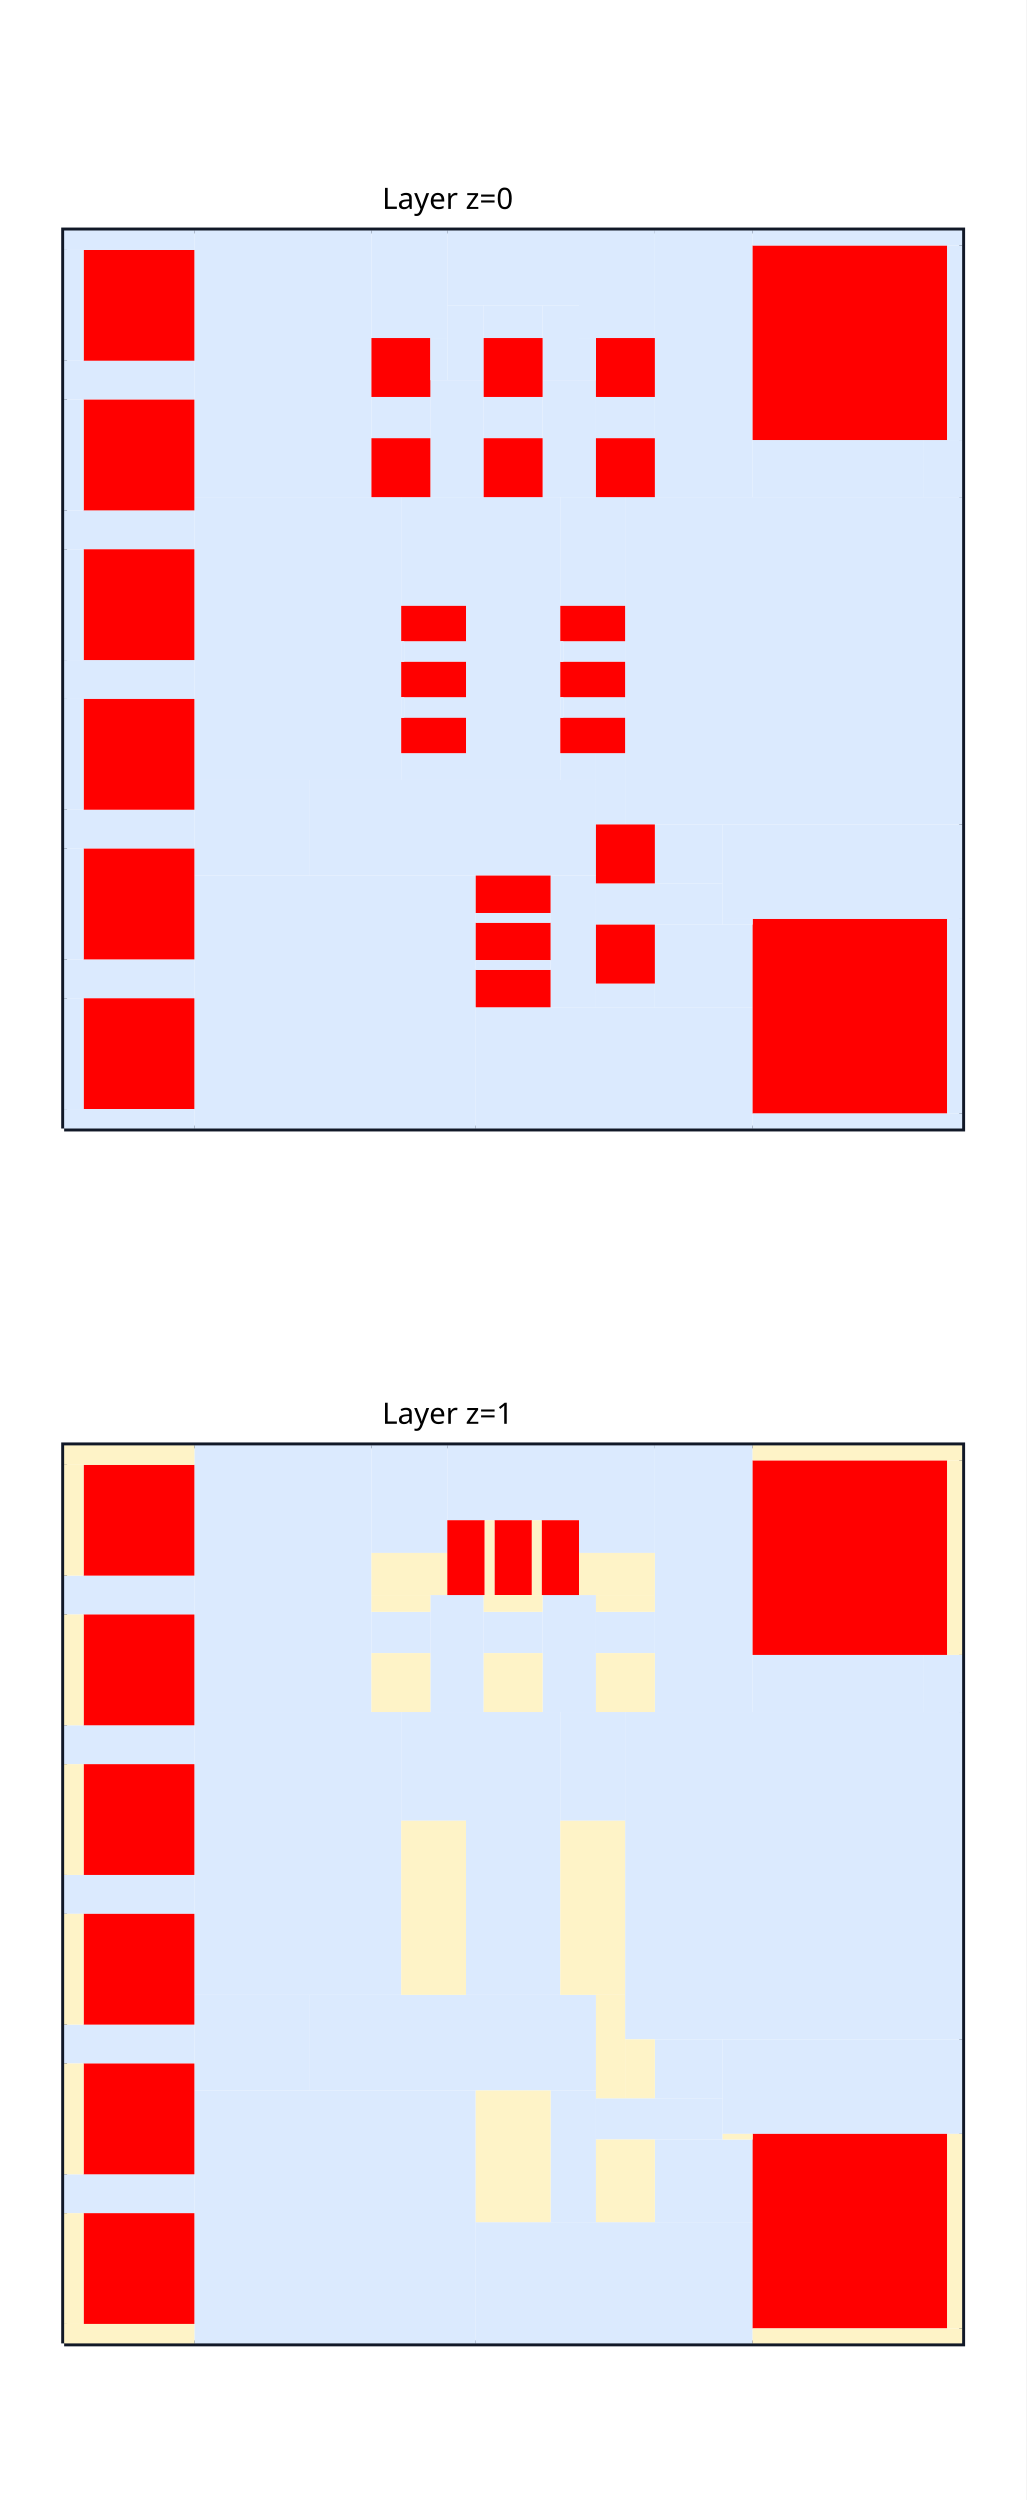
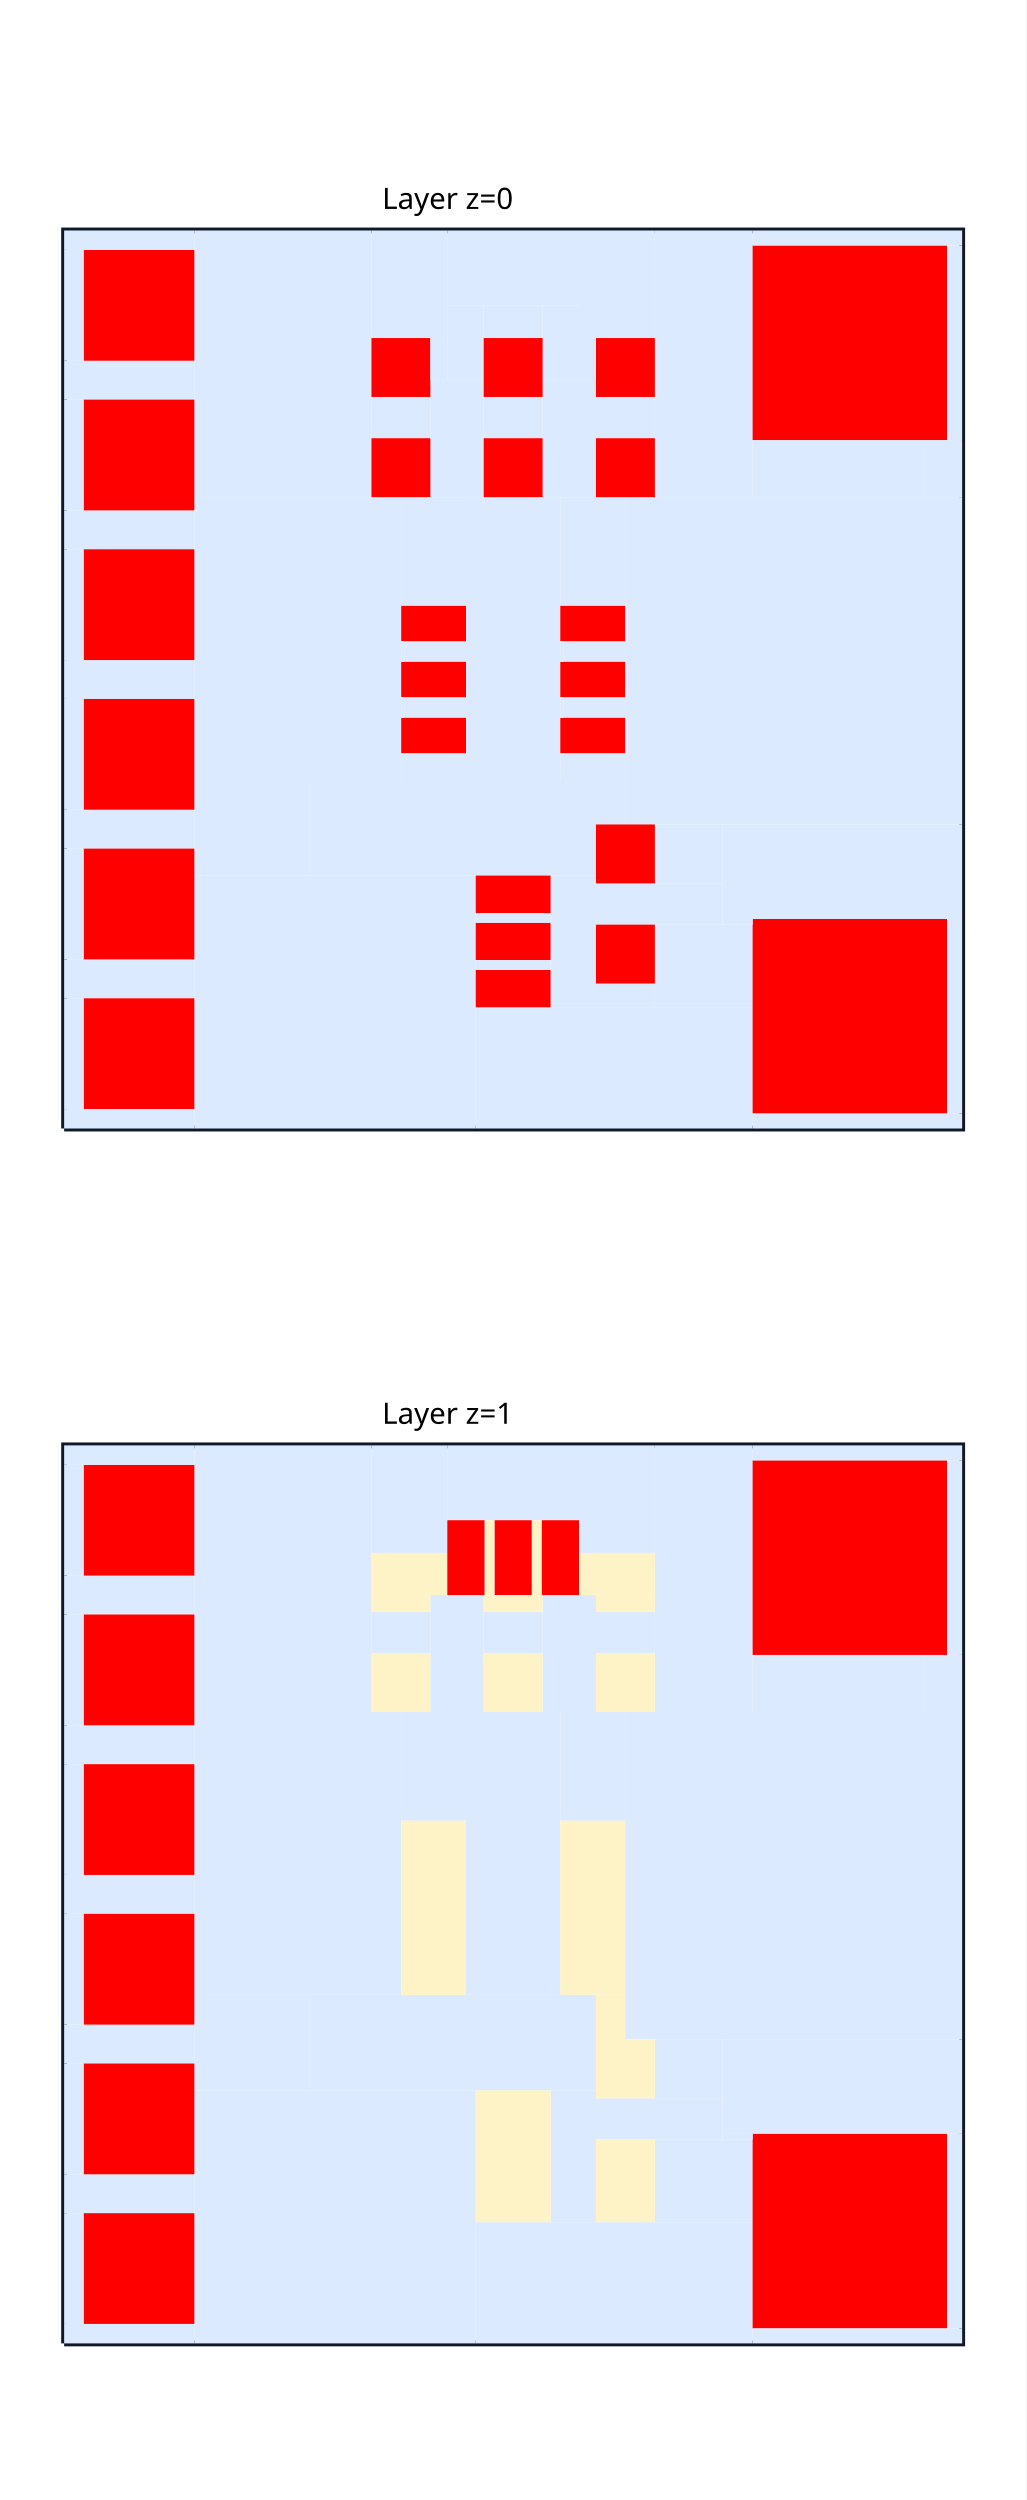
<svg xmlns="http://www.w3.org/2000/svg" width="640" height="1559" viewBox="0 0 640 1559">
  <rect width="100%" height="100%" fill="white" />
  <g>
    <polyline data-points="-7.62,-7.62 7.62,-7.62 7.62,7.62 -7.62,7.62 -7.62,-7.62" data-type="line" data-label="bounds" points="40,703.739 600,703.739 600,143.739 40,143.739 40,703.739" fill="none" stroke="#111827" stroke-width="3.675" />
  </g>
  <g>
    <polyline data-points="-7.62,-28.237708333333334 7.62,-28.237708333333334 7.62,-12.997708333333332 -7.62,-12.997708333333332 -7.62,-28.237708333333334" data-type="line" data-label="bounds" points="40,1461.345 600,1461.345 600,901.345 40,901.345 40,1461.345" fill="none" stroke="#111827" stroke-width="3.675" />
  </g>
  <g>
    <rect data-type="rect" data-label="node" data-x="0" data-y="0.6949664999999999" x="290.603" y="310.012" width="58.793" height="176.38" fill="#dbeafe" stroke="black" stroke-width="0.027" />
  </g>
  <g>
    <rect data-type="rect" data-label="node" data-x="-1.0286494999999998" data-y="-2.5162834999999997" x="192.776" y="486.393" width="178.851" height="59.617" fill="#dbeafe" stroke="black" stroke-width="0.027" />
  </g>
  <g>
    <rect data-type="rect" data-label="node" data-x="4.760004499999999" data-y="0.3174999999999999" x="389.817" y="310.012" width="210.183" height="204.121" fill="#dbeafe" stroke="black" stroke-width="0.027" />
  </g>
  <g>
    <rect data-type="rect" data-label="node" data-x="-3.6550045000000004" data-y="0.6949664999999999" x="121.207" y="310.012" width="128.976" height="176.38" fill="#dbeafe" stroke="black" stroke-width="0.027" />
  </g>
  <g>
    <rect data-type="rect" data-label="node" data-x="-3.0225000000000004" data-y="-5.473749999999999" x="121.207" y="546.01" width="175.459" height="157.73" fill="#dbeafe" stroke="black" stroke-width="0.027" />
  </g>
  <g>
    <rect data-type="rect" data-label="node" data-x="2.48" data-y="-3.81" x="371.627" y="550.878" width="79.003" height="25.722" fill="#dbeafe" stroke="black" stroke-width="0.027" />
  </g>
  <g>
    <rect data-type="rect" data-label="node" data-x="1.7145000000000001" data-y="-6.591249999999999" x="296.667" y="628.136" width="172.667" height="75.604" fill="#dbeafe" stroke="black" stroke-width="0.027" />
  </g>
  <g>
    <rect data-type="rect" data-label="node" data-x="-4.4361495" data-y="-2.5162834999999997" x="121.207" y="486.393" width="71.569" height="59.617" fill="#dbeafe" stroke="black" stroke-width="0.027" />
  </g>
  <g>
    <rect data-type="rect" data-label="node" data-x="-3.9075" data-y="5.3575" x="121.207" y="143.739" width="110.42" height="166.273" fill="#dbeafe" stroke="black" stroke-width="0.027" />
  </g>
  <g>
    <rect data-type="rect" data-label="node" data-x="5.5874999999999995" data-y="-3.262" x="450.63" y="514.133" width="149.37" height="58.94" fill="#dbeafe" stroke="black" stroke-width="0.027" />
  </g>
  <g>
    <rect data-type="rect" data-label="node" data-x="3.2344999999999997" data-y="5.3575" x="408.373" y="143.739" width="60.961" height="166.273" fill="#dbeafe" stroke="black" stroke-width="0.027" />
  </g>
  <g>
    <rect data-type="rect" data-label="node" data-x="-6.514999999999999" data-y="0" x="40" y="411.613" width="81.207" height="24.252" fill="#dbeafe" stroke="black" stroke-width="0.027" />
  </g>
  <g>
    <rect data-type="rect" data-label="node" data-x="1.02" data-y="-4.445" x="343.333" y="546.01" width="28.294" height="82.126" fill="#dbeafe" stroke="black" stroke-width="0.027" />
  </g>
  <g>
    <rect data-type="rect" data-label="node" data-x="-0.9525000000000001" data-y="4.0875" x="268.373" y="237.073" width="33.255" height="72.94" fill="#dbeafe" stroke="black" stroke-width="0.027" />
  </g>
  <g>
    <rect data-type="rect" data-label="node" data-x="0.9524999999999999" data-y="4.0875" x="338.373" y="237.073" width="33.255" height="72.94" fill="#dbeafe" stroke="black" stroke-width="0.027" />
  </g>
  <g>
    <rect data-type="rect" data-label="node" data-x="3.2344999999999997" data-y="-4.86125" x="408.373" y="576.6" width="60.961" height="51.535" fill="#dbeafe" stroke="black" stroke-width="0.027" />
  </g>
  <g>
    <rect data-type="rect" data-label="node" data-x="2.9799999999999995" data-y="-2.96" x="408.373" y="514.133" width="42.257" height="36.745" fill="#dbeafe" stroke="black" stroke-width="0.027" />
  </g>
  <g>
    <rect data-type="rect" data-label="node" data-x="5.5175" data-y="3.5795" x="469.333" y="274.406" width="106.819" height="35.606" fill="#dbeafe" stroke="black" stroke-width="0.027" />
  </g>
  <g>
    <rect data-type="rect" data-label="node" data-x="-1.3500099999999997" data-y="2.1724794999999997" x="250.183" y="310.012" width="40.42" height="67.797" fill="#dbeafe" stroke="black" stroke-width="0.027" />
  </g>
  <g>
    <rect data-type="rect" data-label="node" data-x="1.35001" data-y="2.1724794999999997" x="349.397" y="310.012" width="40.42" height="67.797" fill="#dbeafe" stroke="black" stroke-width="0.027" />
  </g>
  <g>
    <rect data-type="rect" data-label="node" data-x="-6.514999999999999" data-y="-5.08" x="40" y="598.28" width="81.207" height="24.252" fill="#dbeafe" stroke="black" stroke-width="0.027" />
  </g>
  <g>
    <rect data-type="rect" data-label="node" data-x="-6.514999999999999" data-y="-2.54" x="40" y="504.947" width="81.207" height="24.252" fill="#dbeafe" stroke="black" stroke-width="0.027" />
  </g>
  <g>
    <rect data-type="rect" data-label="node" data-x="-6.514999999999999" data-y="2.54" x="40" y="318.28" width="81.207" height="24.252" fill="#dbeafe" stroke="black" stroke-width="0.027" />
  </g>
  <g>
    <rect data-type="rect" data-label="node" data-x="-6.514999999999999" data-y="5.08" x="40" y="224.947" width="81.207" height="24.252" fill="#dbeafe" stroke="black" stroke-width="0.027" />
  </g>
  <g>
    <rect data-type="rect" data-label="node" data-x="-1.76125" data-y="6.7075" x="231.627" y="143.739" width="47.31" height="67.06" fill="#dbeafe" stroke="black" stroke-width="0.027" />
  </g>
  <g>
    <rect data-type="rect" data-label="node" data-x="1.76125" data-y="6.7075" x="361.063" y="143.739" width="47.31" height="67.06" fill="#dbeafe" stroke="black" stroke-width="0.027" />
  </g>
  <g>
    <rect data-type="rect" data-label="node" data-x="0" data-y="6.984999999999999" x="278.937" y="143.739" width="82.126" height="46.667" fill="#dbeafe" stroke="black" stroke-width="0.027" />
  </g>
  <g>
    <rect data-type="rect" data-label="node" data-x="-1.9049999999999998" data-y="4.445" x="231.627" y="247.545" width="36.745" height="25.722" fill="#dbeafe" stroke="black" stroke-width="0.027" />
  </g>
  <g>
    <rect data-type="rect" data-label="node" data-x="0" data-y="4.445" x="301.627" y="247.545" width="36.745" height="25.722" fill="#dbeafe" stroke="black" stroke-width="0.027" />
  </g>
  <g>
    <rect data-type="rect" data-label="node" data-x="1.9050000000000002" data-y="4.445" x="371.627" y="247.545" width="36.745" height="25.722" fill="#dbeafe" stroke="black" stroke-width="0.027" />
  </g>
  <g>
    <rect data-type="rect" data-label="node" data-x="7.2955000000000005" data-y="3.5795" x="576.152" y="274.406" width="23.848" height="35.606" fill="#dbeafe" stroke="black" stroke-width="0.027" />
  </g>
  <g>
    <rect data-type="rect" data-label="node" data-x="-6.35" data-y="3.81" x="52.126" y="249.199" width="69.081" height="69.081" fill="red" stroke="black" stroke-width="0.027" />
  </g>
  <g>
    <rect data-type="rect" data-label="node" data-x="-6.35" data-y="6.35" x="52.126" y="155.865" width="69.081" height="69.081" fill="red" stroke="black" stroke-width="0.027" />
  </g>
  <g>
    <rect data-type="rect" data-label="node" data-x="-6.35" data-y="1.27" x="52.126" y="342.532" width="69.081" height="69.081" fill="red" stroke="black" stroke-width="0.027" />
  </g>
  <g>
    <rect data-type="rect" data-label="node" data-x="-6.35" data-y="-1.27" x="52.126" y="435.865" width="69.081" height="69.081" fill="red" stroke="black" stroke-width="0.027" />
  </g>
  <g>
    <rect data-type="rect" data-label="node" data-x="-6.35" data-y="-3.81" x="52.126" y="529.199" width="69.081" height="69.081" fill="red" stroke="black" stroke-width="0.027" />
  </g>
  <g>
    <rect data-type="rect" data-label="node" data-x="-6.35" data-y="-6.35" x="52.126" y="622.532" width="69.081" height="69.081" fill="red" stroke="black" stroke-width="0.027" />
  </g>
  <g>
    <rect data-type="rect" data-label="node" data-x="5.715" data-y="5.715" x="469.333" y="153.073" width="121.333" height="121.333" fill="red" stroke="black" stroke-width="0.027" />
  </g>
  <g>
    <rect data-type="rect" data-label="node" data-x="5.715" data-y="-5.715" x="469.333" y="573.073" width="121.333" height="121.333" fill="red" stroke="black" stroke-width="0.027" />
  </g>
  <g>
+     <rect data-type="rect" data-label="node" data-x="-6.515000000000001" data-y="-7.454999999999999" x="40" y="691.613" width="81.207" height="12.126" fill="#dbeafe" stroke="black" stroke-width="0.027" />
+   </g>
+   <g>
+     <rect data-type="rect" data-label="node" data-x="3.8095" data-y="-4.112" x="450.63" y="573.073" width="18.703" height="3.528" fill="#dbeafe" stroke="black" stroke-width="0.027" />
+   </g>
+   <g>
+     <rect data-type="rect" data-label="node" data-x="5.8420000000000005" data-y="-7.492999999999999" x="469.333" y="694.406" width="130.667" height="9.333" fill="#dbeafe" stroke="black" stroke-width="0.027" />
+   </g>
+   <g>
+     <rect data-type="rect" data-label="node" data-x="-6.515000000000001" data-y="7.454999999999999" x="40" y="143.739" width="81.207" height="12.126" fill="#dbeafe" stroke="black" stroke-width="0.027" />
+   </g>
+   <g>
+     <rect data-type="rect" data-label="node" data-x="7.492999999999999" data-y="-5.715" x="590.667" y="573.073" width="9.333" height="121.333" fill="#dbeafe" stroke="black" stroke-width="0.027" />
+   </g>
+   <g>
+     <rect data-type="rect" data-label="node" data-x="5.8420000000000005" data-y="7.492999999999999" x="469.333" y="143.739" width="130.667" height="9.333" fill="#dbeafe" stroke="black" stroke-width="0.027" />
+   </g>
+   <g>
+     <rect data-type="rect" data-label="node" data-x="-7.454999999999999" data-y="-1.27" x="40" y="435.865" width="12.126" height="69.081" fill="#dbeafe" stroke="black" stroke-width="0.027" />
+   </g>
+   <g>
+     <rect data-type="rect" data-label="node" data-x="-7.454999999999999" data-y="1.27" x="40" y="342.532" width="12.126" height="69.081" fill="#dbeafe" stroke="black" stroke-width="0.027" />
+   </g>
+   <g>
+     <rect data-type="rect" data-label="node" data-x="-7.454999999999999" data-y="-6.35" x="40" y="622.532" width="12.126" height="69.081" fill="#dbeafe" stroke="black" stroke-width="0.027" />
+   </g>
+   <g>
+     <rect data-type="rect" data-label="node" data-x="-7.454999999999999" data-y="-3.81" x="40" y="529.199" width="12.126" height="69.081" fill="#dbeafe" stroke="black" stroke-width="0.027" />
+   </g>
+   <g>
+     <rect data-type="rect" data-label="node" data-x="-7.454999999999999" data-y="3.81" x="40" y="249.199" width="12.126" height="69.081" fill="#dbeafe" stroke="black" stroke-width="0.027" />
+   </g>
+   <g>
+     <rect data-type="rect" data-label="node" data-x="-7.454999999999999" data-y="6.35" x="40" y="155.865" width="12.126" height="69.081" fill="#dbeafe" stroke="black" stroke-width="0.027" />
+   </g>
+   <g>
+     <rect data-type="rect" data-label="node" data-x="7.493" data-y="5.715" x="590.667" y="153.073" width="9.333" height="121.333" fill="#dbeafe" stroke="black" stroke-width="0.027" />
+   </g>
+   <g>
    <rect data-type="rect" data-label="node" data-x="-1.3249529999999998" data-y="-0.4749805" x="252.025" y="434.763" width="38.578" height="12.859" fill="#dbeafe" stroke="black" stroke-width="0.027" />
  </g>
  <g>
    <rect data-type="rect" data-label="node" data-x="-1.3249529999999998" data-y="0.4749794999999999" x="252.025" y="399.856" width="38.578" height="12.859" fill="#dbeafe" stroke="black" stroke-width="0.027" />
  </g>
  <g>
    <rect data-type="rect" data-label="node" data-x="1.3750669999999998" data-y="-0.4749805" x="351.238" y="434.763" width="38.578" height="12.859" fill="#dbeafe" stroke="black" stroke-width="0.027" />
  </g>
  <g>
    <rect data-type="rect" data-label="node" data-x="1.3750669999999998" data-y="0.4749794999999999" x="351.238" y="399.856" width="38.578" height="12.859" fill="#dbeafe" stroke="black" stroke-width="0.027" />
  </g>
  <g>
    <rect data-type="rect" data-label="node" data-x="-1.3500099999999997" data-y="-1.477513" x="250.183" y="469.67" width="40.42" height="16.723" fill="#dbeafe" stroke="black" stroke-width="0.027" />
  </g>
  <g>
    <rect data-type="rect" data-label="node" data-x="1.6525045" data-y="-1.8549795" x="371.627" y="469.67" width="18.189" height="44.463" fill="#dbeafe" stroke="black" stroke-width="0.027" />
  </g>
  <g>
    <rect data-type="rect" data-label="node" data-x="1.1025055" data-y="-1.477513" x="349.397" y="469.67" width="22.231" height="16.723" fill="#dbeafe" stroke="black" stroke-width="0.027" />
  </g>
  <g>
    <rect data-type="rect" data-label="node" data-x="1.9050000000000002" data-y="-5.36125" x="371.627" y="613.346" width="36.745" height="14.79" fill="#dbeafe" stroke="black" stroke-width="0.027" />
  </g>
  <g>
    <rect data-type="rect" data-label="node" data-x="-0.80875" data-y="5.715" x="278.937" y="190.406" width="22.69" height="46.667" fill="#dbeafe" stroke="black" stroke-width="0.027" />
  </g>
  <g>
    <rect data-type="rect" data-label="node" data-x="0.80875" data-y="5.715" x="338.373" y="190.406" width="22.69" height="46.667" fill="#dbeafe" stroke="black" stroke-width="0.027" />
  </g>
  <g>
    <rect data-type="rect" data-label="node" data-x="-5.551115123125783e-17" data-y="6.0725" x="301.627" y="190.406" width="36.745" height="20.394" fill="#dbeafe" stroke="black" stroke-width="0.027" />
  </g>
  <g>
    <rect data-type="rect" data-label="node" data-x="1.3500099999999975" data-y="0.9499599999999191" x="349.397" y="377.809" width="40.42" height="22.047" fill="red" stroke="black" stroke-width="0.027" />
  </g>
  <g>
    <rect data-type="rect" data-label="node" data-x="1.3500099999999975" data-y="-1.1368683772161603e-13" x="349.397" y="412.716" width="40.42" height="22.047" fill="red" stroke="black" stroke-width="0.027" />
  </g>
  <g>
    <rect data-type="rect" data-label="node" data-x="1.3500099999999975" data-y="-0.9499600000000328" x="349.397" y="447.622" width="40.42" height="22.047" fill="red" stroke="black" stroke-width="0.027" />
  </g>
  <g>
    <rect data-type="rect" data-label="node" data-x="-1.3500099999999975" data-y="-0.9499600000000328" x="250.183" y="447.622" width="40.42" height="22.047" fill="red" stroke="black" stroke-width="0.027" />
  </g>
  <g>
    <rect data-type="rect" data-label="node" data-x="-1.3500099999999975" data-y="-1.1368683772161603e-13" x="250.183" y="412.716" width="40.42" height="22.047" fill="red" stroke="black" stroke-width="0.027" />
  </g>
  <g>
    <rect data-type="rect" data-label="node" data-x="-1.3500099999999975" data-y="0.9499599999999191" x="250.183" y="377.809" width="40.42" height="22.047" fill="red" stroke="black" stroke-width="0.027" />
  </g>
  <g>
    <rect data-type="rect" data-label="node" data-x="1.942890293094024e-16" data-y="5.295" x="301.627" y="210.8" width="36.745" height="36.745" fill="red" stroke="black" stroke-width="0.027" />
  </g>
  <g>
    <rect data-type="rect" data-label="node" data-x="-1.1102230246251565e-16" data-y="3.5950000000000006" x="301.627" y="273.267" width="36.745" height="36.745" fill="red" stroke="black" stroke-width="0.027" />
  </g>
  <g>
    <rect data-type="rect" data-label="node" data-x="-1.9050000000000002" data-y="3.5950000000000006" x="231.627" y="273.267" width="36.745" height="36.745" fill="red" stroke="black" stroke-width="0.027" />
  </g>
  <g>
    <rect data-type="rect" data-label="node" data-x="-1.9050000000000002" data-y="5.295" x="231.627" y="210.8" width="36.745" height="36.745" fill="red" stroke="black" stroke-width="0.027" />
  </g>
  <g>
    <rect data-type="rect" data-label="node" data-x="1.9050000000000002" data-y="-4.66" x="371.627" y="576.6" width="36.745" height="36.745" fill="red" stroke="black" stroke-width="0.027" />
  </g>
  <g>
    <rect data-type="rect" data-label="node" data-x="1.9050000000000002" data-y="-2.96" x="371.627" y="514.133" width="36.745" height="36.745" fill="red" stroke="black" stroke-width="0.027" />
  </g>
  <g>
    <rect data-type="rect" data-label="node" data-x="1.9050000000000002" data-y="3.5950000000000006" x="371.627" y="273.267" width="36.745" height="36.745" fill="red" stroke="black" stroke-width="0.027" />
  </g>
  <g>
    <rect data-type="rect" data-label="node" data-x="1.9050000000000002" data-y="5.295" x="371.627" y="210.8" width="36.745" height="36.745" fill="red" stroke="black" stroke-width="0.027" />
  </g>
  <g>
    <rect data-type="rect" data-label="node" data-x="0" data-y="-5.245" x="296.667" y="604.802" width="46.667" height="23.333" fill="red" stroke="black" stroke-width="0.027" />
  </g>
  <g>
    <rect data-type="rect" data-label="node" data-x="0" data-y="-4.445" x="296.667" y="575.406" width="46.667" height="23.333" fill="red" stroke="black" stroke-width="0.027" />
  </g>
  <g>
    <rect data-type="rect" data-label="node" data-x="1.1102230246251565e-16" data-y="-3.6449999999999996" x="296.667" y="546.01" width="46.667" height="23.333" fill="red" stroke="black" stroke-width="0.027" />
  </g>
  <g>
    <rect data-type="rect" data-label="node" data-x="0.8250679999999999" data-y="-0.47498000000007323" x="349.397" y="434.763" width="1.841" height="12.859" fill="#dbeafe" stroke="black" stroke-width="0.027" />
  </g>
  <g>
    <rect data-type="rect" data-label="node" data-x="0.8250679999999999" data-y="0.4749799999999027" x="349.397" y="399.856" width="1.841" height="12.859" fill="#dbeafe" stroke="black" stroke-width="0.027" />
  </g>
  <g>
    <rect data-type="rect" data-label="node" data-x="-1.8749520000000002" data-y="-0.47498000000007323" x="250.183" y="434.763" width="1.841" height="12.859" fill="#dbeafe" stroke="black" stroke-width="0.027" />
  </g>
  <g>
    <rect data-type="rect" data-label="node" data-x="-1.8749520000000002" data-y="0.4749799999999027" x="250.183" y="399.856" width="1.841" height="12.859" fill="#dbeafe" stroke="black" stroke-width="0.027" />
  </g>
  <g>
-     <rect data-type="rect" data-label="node" data-x="-6.515000000000001" data-y="-7.454999999999999" x="40" y="691.613" width="81.207" height="12.126" fill="#dbeafe" stroke="black" stroke-width="0.027" />
-   </g>
-   <g>
    <rect data-type="rect" data-label="node" data-x="-3.3306690738754696e-16" data-y="-4.845000000000001" x="296.667" y="598.739" width="46.667" height="6.063" fill="#dbeafe" stroke="black" stroke-width="0.027" />
  </g>
  <g>
    <rect data-type="rect" data-label="node" data-x="-3.3306690738754696e-16" data-y="-4.045" x="296.667" y="569.343" width="46.667" height="6.063" fill="#dbeafe" stroke="black" stroke-width="0.027" />
  </g>
  <g>
-     <rect data-type="rect" data-label="node" data-x="3.8095" data-y="-4.112" x="450.63" y="573.073" width="18.703" height="3.528" fill="#dbeafe" stroke="black" stroke-width="0.027" />
-   </g>
-   <g>
-     <rect data-type="rect" data-label="node" data-x="5.8420000000000005" data-y="-7.492999999999999" x="469.333" y="694.406" width="130.667" height="9.333" fill="#dbeafe" stroke="black" stroke-width="0.027" />
-   </g>
-   <g>
-     <rect data-type="rect" data-label="node" data-x="-6.515000000000001" data-y="7.454999999999999" x="40" y="143.739" width="81.207" height="12.126" fill="#dbeafe" stroke="black" stroke-width="0.027" />
-   </g>
-   <g>
-     <rect data-type="rect" data-label="node" data-x="7.492999999999999" data-y="-5.715" x="590.667" y="573.073" width="9.333" height="121.333" fill="#dbeafe" stroke="black" stroke-width="0.027" />
-   </g>
-   <g>
-     <rect data-type="rect" data-label="node" data-x="5.8420000000000005" data-y="7.492999999999999" x="469.333" y="143.739" width="130.667" height="9.333" fill="#dbeafe" stroke="black" stroke-width="0.027" />
-   </g>
-   <g>
-     <rect data-type="rect" data-label="node" data-x="-7.454999999999999" data-y="-1.27" x="40" y="435.865" width="12.126" height="69.081" fill="#dbeafe" stroke="black" stroke-width="0.027" />
-   </g>
-   <g>
-     <rect data-type="rect" data-label="node" data-x="-7.454999999999999" data-y="1.27" x="40" y="342.532" width="12.126" height="69.081" fill="#dbeafe" stroke="black" stroke-width="0.027" />
-   </g>
-   <g>
    <rect data-type="rect" data-label="node" data-x="-1.26125" data-y="5.4375" x="268.373" y="210.8" width="10.564" height="26.273" fill="#dbeafe" stroke="black" stroke-width="0.027" />
  </g>
  <g>
    <rect data-type="rect" data-label="node" data-x="1.26125" data-y="5.4375" x="361.063" y="210.8" width="10.564" height="26.273" fill="#dbeafe" stroke="black" stroke-width="0.027" />
  </g>
  <g>
-     <rect data-type="rect" data-label="node" data-x="-7.454999999999999" data-y="-6.35" x="40" y="622.532" width="12.126" height="69.081" fill="#dbeafe" stroke="black" stroke-width="0.027" />
-   </g>
-   <g>
-     <rect data-type="rect" data-label="node" data-x="-7.454999999999999" data-y="-3.81" x="40" y="529.199" width="12.126" height="69.081" fill="#dbeafe" stroke="black" stroke-width="0.027" />
-   </g>
-   <g>
-     <rect data-type="rect" data-label="node" data-x="-7.454999999999999" data-y="3.81" x="40" y="249.199" width="12.126" height="69.081" fill="#dbeafe" stroke="black" stroke-width="0.027" />
-   </g>
-   <g>
-     <rect data-type="rect" data-label="node" data-x="-7.454999999999999" data-y="6.35" x="40" y="155.865" width="12.126" height="69.081" fill="#dbeafe" stroke="black" stroke-width="0.027" />
-   </g>
-   <g>
-     <rect data-type="rect" data-label="node" data-x="7.493" data-y="5.715" x="590.667" y="153.073" width="9.333" height="121.333" fill="#dbeafe" stroke="black" stroke-width="0.027" />
-   </g>
-   <g>
    <rect data-type="rect" data-label="node" data-x="0" data-y="-19.922741833333333" x="290.603" y="1067.618" width="58.793" height="176.38" fill="#dbeafe" stroke="black" stroke-width="0.027" />
  </g>
  <g>
    <rect data-type="rect" data-label="node" data-x="-1.0286494999999998" data-y="-23.133991833333333" x="192.776" y="1243.999" width="178.851" height="59.617" fill="#dbeafe" stroke="black" stroke-width="0.027" />
  </g>
  <g>
    <rect data-type="rect" data-label="node" data-x="4.760004499999999" data-y="-20.300208333333334" x="389.817" y="1067.618" width="210.183" height="204.121" fill="#dbeafe" stroke="black" stroke-width="0.027" />
  </g>
  <g>
    <rect data-type="rect" data-label="node" data-x="-3.6550045000000004" data-y="-19.922741833333333" x="121.207" y="1067.618" width="128.976" height="176.38" fill="#dbeafe" stroke="black" stroke-width="0.027" />
  </g>
  <g>
    <rect data-type="rect" data-label="node" data-x="-3.0225000000000004" data-y="-26.091458333333332" x="121.207" y="1303.616" width="175.459" height="157.73" fill="#dbeafe" stroke="black" stroke-width="0.027" />
  </g>
  <g>
    <rect data-type="rect" data-label="node" data-x="2.48" data-y="-24.42770833333333" x="371.627" y="1308.485" width="79.003" height="25.722" fill="#dbeafe" stroke="black" stroke-width="0.027" />
  </g>
  <g>
    <rect data-type="rect" data-label="node" data-x="1.7145000000000001" data-y="-27.20895833333333" x="296.667" y="1385.742" width="172.667" height="75.604" fill="#dbeafe" stroke="black" stroke-width="0.027" />
  </g>
  <g>
    <rect data-type="rect" data-label="node" data-x="-4.4361495" data-y="-23.133991833333333" x="121.207" y="1243.999" width="71.569" height="59.617" fill="#dbeafe" stroke="black" stroke-width="0.027" />
  </g>
  <g>
    <rect data-type="rect" data-label="node" data-x="-3.9075" data-y="-15.260208333333333" x="121.207" y="901.345" width="110.42" height="166.273" fill="#dbeafe" stroke="black" stroke-width="0.027" />
  </g>
  <g>
    <rect data-type="rect" data-label="node" data-x="5.5874999999999995" data-y="-23.879708333333333" x="450.63" y="1271.739" width="149.37" height="58.94" fill="#dbeafe" stroke="black" stroke-width="0.027" />
  </g>
  <g>
    <rect data-type="rect" data-label="node" data-x="3.2344999999999997" data-y="-15.260208333333333" x="408.373" y="901.345" width="60.961" height="166.273" fill="#dbeafe" stroke="black" stroke-width="0.027" />
  </g>
  <g>
    <rect data-type="rect" data-label="node" data-x="-6.514999999999999" data-y="-20.617708333333333" x="40" y="1169.219" width="81.207" height="24.252" fill="#dbeafe" stroke="black" stroke-width="0.027" />
  </g>
  <g>
    <rect data-type="rect" data-label="node" data-x="1.02" data-y="-25.062708333333333" x="343.333" y="1303.616" width="28.294" height="82.126" fill="#dbeafe" stroke="black" stroke-width="0.027" />
  </g>
  <g>
    <rect data-type="rect" data-label="node" data-x="-0.9525000000000001" data-y="-16.530208333333334" x="268.373" y="994.679" width="33.255" height="72.94" fill="#dbeafe" stroke="black" stroke-width="0.027" />
  </g>
  <g>
    <rect data-type="rect" data-label="node" data-x="0.9524999999999999" data-y="-16.530208333333334" x="338.373" y="994.679" width="33.255" height="72.94" fill="#dbeafe" stroke="black" stroke-width="0.027" />
  </g>
  <g>
    <rect data-type="rect" data-label="node" data-x="3.2344999999999997" data-y="-25.47895833333333" x="408.373" y="1334.206" width="60.961" height="51.535" fill="#dbeafe" stroke="black" stroke-width="0.027" />
  </g>
  <g>
    <rect data-type="rect" data-label="node" data-x="2.9799999999999995" data-y="-23.577708333333334" x="408.373" y="1271.739" width="42.257" height="36.745" fill="#dbeafe" stroke="black" stroke-width="0.027" />
  </g>
  <g>
    <rect data-type="rect" data-label="node" data-x="5.5175" data-y="-17.038208333333333" x="469.333" y="1032.012" width="106.819" height="35.606" fill="#dbeafe" stroke="black" stroke-width="0.027" />
  </g>
  <g>
    <rect data-type="rect" data-label="node" data-x="-1.3500099999999997" data-y="-18.44522883333333" x="250.183" y="1067.618" width="40.42" height="67.797" fill="#dbeafe" stroke="black" stroke-width="0.027" />
  </g>
  <g>
    <rect data-type="rect" data-label="node" data-x="1.35001" data-y="-18.44522883333333" x="349.397" y="1067.618" width="40.42" height="67.797" fill="#dbeafe" stroke="black" stroke-width="0.027" />
  </g>
  <g>
    <rect data-type="rect" data-label="node" data-x="-6.514999999999999" data-y="-25.69770833333333" x="40" y="1355.886" width="81.207" height="24.252" fill="#dbeafe" stroke="black" stroke-width="0.027" />
  </g>
  <g>
    <rect data-type="rect" data-label="node" data-x="-6.514999999999999" data-y="-23.157708333333332" x="40" y="1262.553" width="81.207" height="24.252" fill="#dbeafe" stroke="black" stroke-width="0.027" />
  </g>
  <g>
    <rect data-type="rect" data-label="node" data-x="-6.514999999999999" data-y="-18.077708333333334" x="40" y="1075.886" width="81.207" height="24.252" fill="#dbeafe" stroke="black" stroke-width="0.027" />
  </g>
  <g>
    <rect data-type="rect" data-label="node" data-x="-6.514999999999999" data-y="-15.537708333333333" x="40" y="982.553" width="81.207" height="24.252" fill="#dbeafe" stroke="black" stroke-width="0.027" />
  </g>
  <g>
    <rect data-type="rect" data-label="node" data-x="-1.76125" data-y="-13.910208333333333" x="231.627" y="901.345" width="47.31" height="67.06" fill="#dbeafe" stroke="black" stroke-width="0.027" />
  </g>
  <g>
    <rect data-type="rect" data-label="node" data-x="1.76125" data-y="-13.910208333333333" x="361.063" y="901.345" width="47.31" height="67.06" fill="#dbeafe" stroke="black" stroke-width="0.027" />
  </g>
  <g>
    <rect data-type="rect" data-label="node" data-x="0" data-y="-13.632708333333333" x="278.937" y="901.345" width="82.126" height="46.667" fill="#dbeafe" stroke="black" stroke-width="0.027" />
  </g>
  <g>
    <rect data-type="rect" data-label="node" data-x="-1.9049999999999998" data-y="-16.172708333333333" x="231.627" y="1005.151" width="36.745" height="25.722" fill="#dbeafe" stroke="black" stroke-width="0.027" />
  </g>
  <g>
    <rect data-type="rect" data-label="node" data-x="0" data-y="-16.172708333333333" x="301.627" y="1005.151" width="36.745" height="25.722" fill="#dbeafe" stroke="black" stroke-width="0.027" />
  </g>
  <g>
    <rect data-type="rect" data-label="node" data-x="1.9050000000000002" data-y="-16.172708333333333" x="371.627" y="1005.151" width="36.745" height="25.722" fill="#dbeafe" stroke="black" stroke-width="0.027" />
  </g>
  <g>
    <rect data-type="rect" data-label="node" data-x="7.2955000000000005" data-y="-17.038208333333333" x="576.152" y="1032.012" width="23.848" height="35.606" fill="#dbeafe" stroke="black" stroke-width="0.027" />
  </g>
  <g>
    <rect data-type="rect" data-label="node" data-x="-6.35" data-y="-16.807708333333334" x="52.126" y="1006.805" width="69.081" height="69.081" fill="red" stroke="black" stroke-width="0.027" />
  </g>
  <g>
    <rect data-type="rect" data-label="node" data-x="-6.35" data-y="-14.267708333333333" x="52.126" y="913.471" width="69.081" height="69.081" fill="red" stroke="black" stroke-width="0.027" />
  </g>
  <g>
    <rect data-type="rect" data-label="node" data-x="-6.35" data-y="-19.347708333333333" x="52.126" y="1100.138" width="69.081" height="69.081" fill="red" stroke="black" stroke-width="0.027" />
  </g>
  <g>
    <rect data-type="rect" data-label="node" data-x="-6.35" data-y="-21.887708333333332" x="52.126" y="1193.471" width="69.081" height="69.081" fill="red" stroke="black" stroke-width="0.027" />
  </g>
  <g>
    <rect data-type="rect" data-label="node" data-x="-6.35" data-y="-24.42770833333333" x="52.126" y="1286.805" width="69.081" height="69.081" fill="red" stroke="black" stroke-width="0.027" />
  </g>
  <g>
    <rect data-type="rect" data-label="node" data-x="-6.35" data-y="-26.967708333333334" x="52.126" y="1380.138" width="69.081" height="69.081" fill="red" stroke="black" stroke-width="0.027" />
  </g>
  <g>
    <rect data-type="rect" data-label="node" data-x="5.715" data-y="-14.902708333333333" x="469.333" y="910.679" width="121.333" height="121.333" fill="red" stroke="black" stroke-width="0.027" />
  </g>
  <g>
    <rect data-type="rect" data-label="node" data-x="5.715" data-y="-26.332708333333333" x="469.333" y="1330.679" width="121.333" height="121.333" fill="red" stroke="black" stroke-width="0.027" />
  </g>
  <g>
+     <rect data-type="rect" data-label="node" data-x="-6.515000000000001" data-y="-28.07270833333333" x="40" y="1449.219" width="81.207" height="12.126" fill="#dbeafe" stroke="black" stroke-width="0.027" />
+   </g>
+   <g>
+     <rect data-type="rect" data-label="node" data-x="3.8095" data-y="-24.729708333333335" x="450.63" y="1330.679" width="18.703" height="3.528" fill="#dbeafe" stroke="black" stroke-width="0.027" />
+   </g>
+   <g>
+     <rect data-type="rect" data-label="node" data-x="5.8420000000000005" data-y="-28.11070833333333" x="469.333" y="1452.012" width="130.667" height="9.333" fill="#dbeafe" stroke="black" stroke-width="0.027" />
+   </g>
+   <g>
+     <rect data-type="rect" data-label="node" data-x="-6.515000000000001" data-y="-13.162708333333335" x="40" y="901.345" width="81.207" height="12.126" fill="#dbeafe" stroke="black" stroke-width="0.027" />
+   </g>
+   <g>
+     <rect data-type="rect" data-label="node" data-x="7.492999999999999" data-y="-26.332708333333333" x="590.667" y="1330.679" width="9.333" height="121.333" fill="#dbeafe" stroke="black" stroke-width="0.027" />
+   </g>
+   <g>
+     <rect data-type="rect" data-label="node" data-x="5.8420000000000005" data-y="-13.124708333333334" x="469.333" y="901.345" width="130.667" height="9.333" fill="#dbeafe" stroke="black" stroke-width="0.027" />
+   </g>
+   <g>
+     <rect data-type="rect" data-label="node" data-x="-7.454999999999999" data-y="-21.887708333333332" x="40" y="1193.471" width="12.126" height="69.081" fill="#dbeafe" stroke="black" stroke-width="0.027" />
+   </g>
+   <g>
+     <rect data-type="rect" data-label="node" data-x="-7.454999999999999" data-y="-19.347708333333333" x="40" y="1100.138" width="12.126" height="69.081" fill="#dbeafe" stroke="black" stroke-width="0.027" />
+   </g>
+   <g>
+     <rect data-type="rect" data-label="node" data-x="-7.454999999999999" data-y="-26.967708333333334" x="40" y="1380.138" width="12.126" height="69.081" fill="#dbeafe" stroke="black" stroke-width="0.027" />
+   </g>
+   <g>
+     <rect data-type="rect" data-label="node" data-x="-7.454999999999999" data-y="-24.42770833333333" x="40" y="1286.805" width="12.126" height="69.081" fill="#dbeafe" stroke="black" stroke-width="0.027" />
+   </g>
+   <g>
+     <rect data-type="rect" data-label="node" data-x="-7.454999999999999" data-y="-16.807708333333334" x="40" y="1006.805" width="12.126" height="69.081" fill="#dbeafe" stroke="black" stroke-width="0.027" />
+   </g>
+   <g>
+     <rect data-type="rect" data-label="node" data-x="-7.454999999999999" data-y="-14.267708333333333" x="40" y="913.471" width="12.126" height="69.081" fill="#dbeafe" stroke="black" stroke-width="0.027" />
+   </g>
+   <g>
+     <rect data-type="rect" data-label="node" data-x="7.493" data-y="-14.902708333333333" x="590.667" y="910.679" width="9.333" height="121.333" fill="#dbeafe" stroke="black" stroke-width="0.027" />
+   </g>
+   <g>
    <rect data-type="rect" data-label="node" data-x="0" data-y="-25.062708333333333" x="296.667" y="1303.616" width="46.667" height="82.126" fill="#fef3c7" stroke="black" stroke-width="0.027" />
  </g>
  <g>
    <rect data-type="rect" data-label="node" data-x="-1.3500099999999997" data-y="-20.845262333333334" x="250.183" y="1135.415" width="40.42" height="108.584" fill="#fef3c7" stroke="black" stroke-width="0.027" />
  </g>
  <g>
    <rect data-type="rect" data-label="node" data-x="-1.9049999999999998" data-y="-17.022708333333334" x="231.627" y="1030.873" width="36.745" height="36.745" fill="#fef3c7" stroke="black" stroke-width="0.027" />
  </g>
  <g>
    <rect data-type="rect" data-label="node" data-x="0" data-y="-17.022708333333334" x="301.627" y="1030.873" width="36.745" height="36.745" fill="#fef3c7" stroke="black" stroke-width="0.027" />
  </g>
  <g>
    <rect data-type="rect" data-label="node" data-x="1.9050000000000002" data-y="-17.022708333333334" x="371.627" y="1030.873" width="36.745" height="36.745" fill="#fef3c7" stroke="black" stroke-width="0.027" />
  </g>
  <g>
    <rect data-type="rect" data-label="node" data-x="1.9050000000000002" data-y="-25.47895833333333" x="371.627" y="1334.206" width="36.745" height="51.535" fill="#fef3c7" stroke="black" stroke-width="0.027" />
  </g>
  <g>
    <rect data-type="rect" data-label="node" data-x="-1.76125" data-y="-15.180208333333333" x="231.627" y="968.406" width="47.31" height="26.273" fill="#fef3c7" stroke="black" stroke-width="0.027" />
  </g>
  <g>
    <rect data-type="rect" data-label="node" data-x="1.76125" data-y="-15.180208333333333" x="361.063" y="968.406" width="47.31" height="26.273" fill="#fef3c7" stroke="black" stroke-width="0.027" />
  </g>
  <g>
    <rect data-type="rect" data-label="node" data-x="2.1525045" data-y="-23.577708333333334" x="389.817" y="1271.739" width="18.556" height="36.745" fill="#fef3c7" stroke="black" stroke-width="0.027" />
  </g>
  <g>
    <rect data-type="rect" data-label="node" data-x="1.35001" data-y="-20.845262333333334" x="349.397" y="1135.415" width="40.42" height="108.584" fill="#fef3c7" stroke="black" stroke-width="0.027" />
  </g>
  <g>
    <rect data-type="rect" data-label="node" data-x="1.6525045" data-y="-23.200241833333333" x="371.627" y="1243.999" width="18.189" height="64.486" fill="#fef3c7" stroke="black" stroke-width="0.027" />
  </g>
  <g>
    <rect data-type="rect" data-label="node" data-x="0.8" data-y="-14.902708333333333" x="337.73" y="948.012" width="23.333" height="46.667" fill="red" stroke="black" stroke-width="0.027" />
  </g>
  <g>
    <rect data-type="rect" data-label="node" data-x="0" data-y="-14.902708333333333" x="308.333" y="948.012" width="23.333" height="46.667" fill="red" stroke="black" stroke-width="0.027" />
  </g>
  <g>
    <rect data-type="rect" data-label="node" data-x="-0.8000000000000002" data-y="-14.902708333333333" x="278.937" y="948.012" width="23.333" height="46.667" fill="red" stroke="black" stroke-width="0.027" />
  </g>
  <g>
-     <rect data-type="rect" data-label="node" data-x="-6.515000000000001" data-y="-28.07270833333333" x="40" y="1449.219" width="81.207" height="12.126" fill="#fef3c7" stroke="black" stroke-width="0.027" />
-   </g>
-   <g>
-     <rect data-type="rect" data-label="node" data-x="3.8095" data-y="-24.729708333333335" x="450.63" y="1330.679" width="18.703" height="3.528" fill="#fef3c7" stroke="black" stroke-width="0.027" />
-   </g>
-   <g>
-     <rect data-type="rect" data-label="node" data-x="5.8420000000000005" data-y="-28.11070833333333" x="469.333" y="1452.012" width="130.667" height="9.333" fill="#fef3c7" stroke="black" stroke-width="0.027" />
-   </g>
-   <g>
-     <rect data-type="rect" data-label="node" data-x="-6.515000000000001" data-y="-13.162708333333335" x="40" y="901.345" width="81.207" height="12.126" fill="#fef3c7" stroke="black" stroke-width="0.027" />
-   </g>
-   <g>
    <rect data-type="rect" data-label="node" data-x="-1.9050000000000002" data-y="-15.680208333333333" x="231.627" y="994.679" width="36.745" height="10.472" fill="#fef3c7" stroke="black" stroke-width="0.027" />
  </g>
  <g>
-     <rect data-type="rect" data-label="node" data-x="7.492999999999999" data-y="-26.332708333333333" x="590.667" y="1330.679" width="9.333" height="121.333" fill="#fef3c7" stroke="black" stroke-width="0.027" />
-   </g>
-   <g>
    <rect data-type="rect" data-label="node" data-x="1.9049999999999996" data-y="-15.680208333333333" x="371.627" y="994.679" width="36.745" height="10.472" fill="#fef3c7" stroke="black" stroke-width="0.027" />
  </g>
  <g>
-     <rect data-type="rect" data-label="node" data-x="5.8420000000000005" data-y="-13.124708333333334" x="469.333" y="901.345" width="130.667" height="9.333" fill="#fef3c7" stroke="black" stroke-width="0.027" />
-   </g>
-   <g>
-     <rect data-type="rect" data-label="node" data-x="-7.454999999999999" data-y="-21.887708333333332" x="40" y="1193.471" width="12.126" height="69.081" fill="#fef3c7" stroke="black" stroke-width="0.027" />
-   </g>
-   <g>
-     <rect data-type="rect" data-label="node" data-x="-7.454999999999999" data-y="-19.347708333333333" x="40" y="1100.138" width="12.126" height="69.081" fill="#fef3c7" stroke="black" stroke-width="0.027" />
-   </g>
-   <g>
    <rect data-type="rect" data-label="node" data-x="-1.1102230246251565e-16" data-y="-15.680208333333333" x="301.627" y="994.679" width="36.745" height="10.472" fill="#fef3c7" stroke="black" stroke-width="0.027" />
  </g>
  <g>
-     <rect data-type="rect" data-label="node" data-x="-7.454999999999999" data-y="-26.967708333333334" x="40" y="1380.138" width="12.126" height="69.081" fill="#fef3c7" stroke="black" stroke-width="0.027" />
-   </g>
-   <g>
-     <rect data-type="rect" data-label="node" data-x="-7.454999999999999" data-y="-24.42770833333333" x="40" y="1286.805" width="12.126" height="69.081" fill="#fef3c7" stroke="black" stroke-width="0.027" />
-   </g>
-   <g>
-     <rect data-type="rect" data-label="node" data-x="-7.454999999999999" data-y="-16.807708333333334" x="40" y="1006.805" width="12.126" height="69.081" fill="#fef3c7" stroke="black" stroke-width="0.027" />
-   </g>
-   <g>
-     <rect data-type="rect" data-label="node" data-x="-7.454999999999999" data-y="-14.267708333333333" x="40" y="913.471" width="12.126" height="69.081" fill="#fef3c7" stroke="black" stroke-width="0.027" />
-   </g>
-   <g>
    <rect data-type="rect" data-label="node" data-x="-0.4000000000000001" data-y="-14.902708333333333" x="302.27" y="948.012" width="6.063" height="46.667" fill="#fef3c7" stroke="black" stroke-width="0.027" />
  </g>
  <g>
    <rect data-type="rect" data-label="node" data-x="0.4" data-y="-14.902708333333333" x="331.667" y="948.012" width="6.063" height="46.667" fill="#fef3c7" stroke="black" stroke-width="0.027" />
-   </g>
-   <g>
-     <rect data-type="rect" data-label="node" data-x="7.493" data-y="-14.902708333333333" x="590.667" y="910.679" width="9.333" height="121.333" fill="#fef3c7" stroke="black" stroke-width="0.027" />
  </g>
  <text data-type="text" data-label="Layer z=0" data-x="0" data-y="8.374166666666666" x="320" y="116.027" fill="black" font-size="18.373" font-family="sans-serif" text-anchor="end" dominant-baseline="text-before-edge">Layer z=0</text>
  <text data-type="text" data-label="Layer z=1" data-x="0" data-y="-12.243541666666667" x="320" y="873.633" fill="black" font-size="18.373" font-family="sans-serif" text-anchor="end" dominant-baseline="text-before-edge">Layer z=1</text>
  <g id="crosshair" style="display: none">
    <line id="crosshair-h" y1="0" y2="1559" stroke="#666" stroke-width="0.5" />
    <line id="crosshair-v" x1="0" x2="640" stroke="#666" stroke-width="0.5" />
    <text id="coordinates" font-family="monospace" font-size="12" fill="#666" />
  </g>
</svg>
